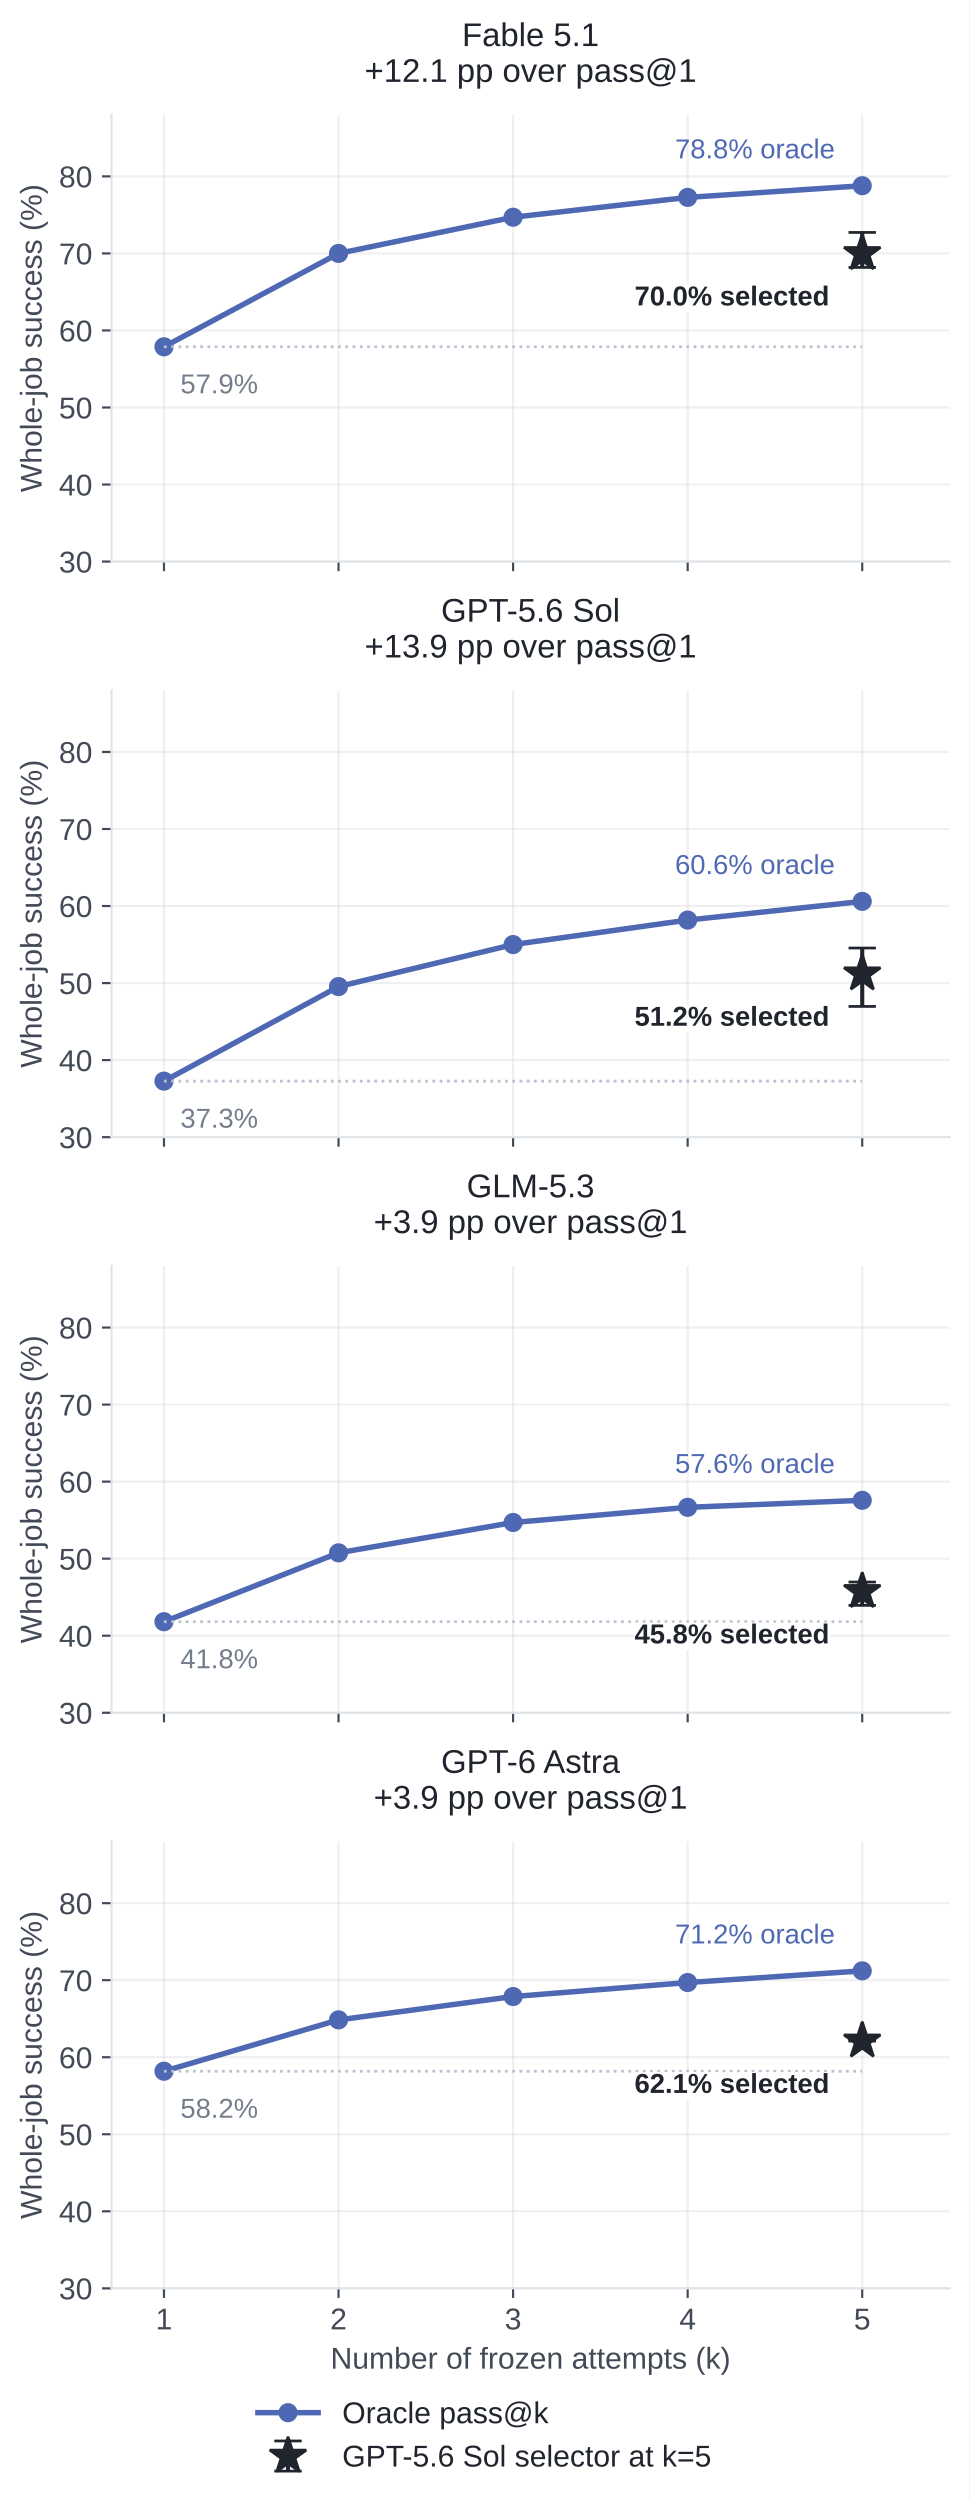
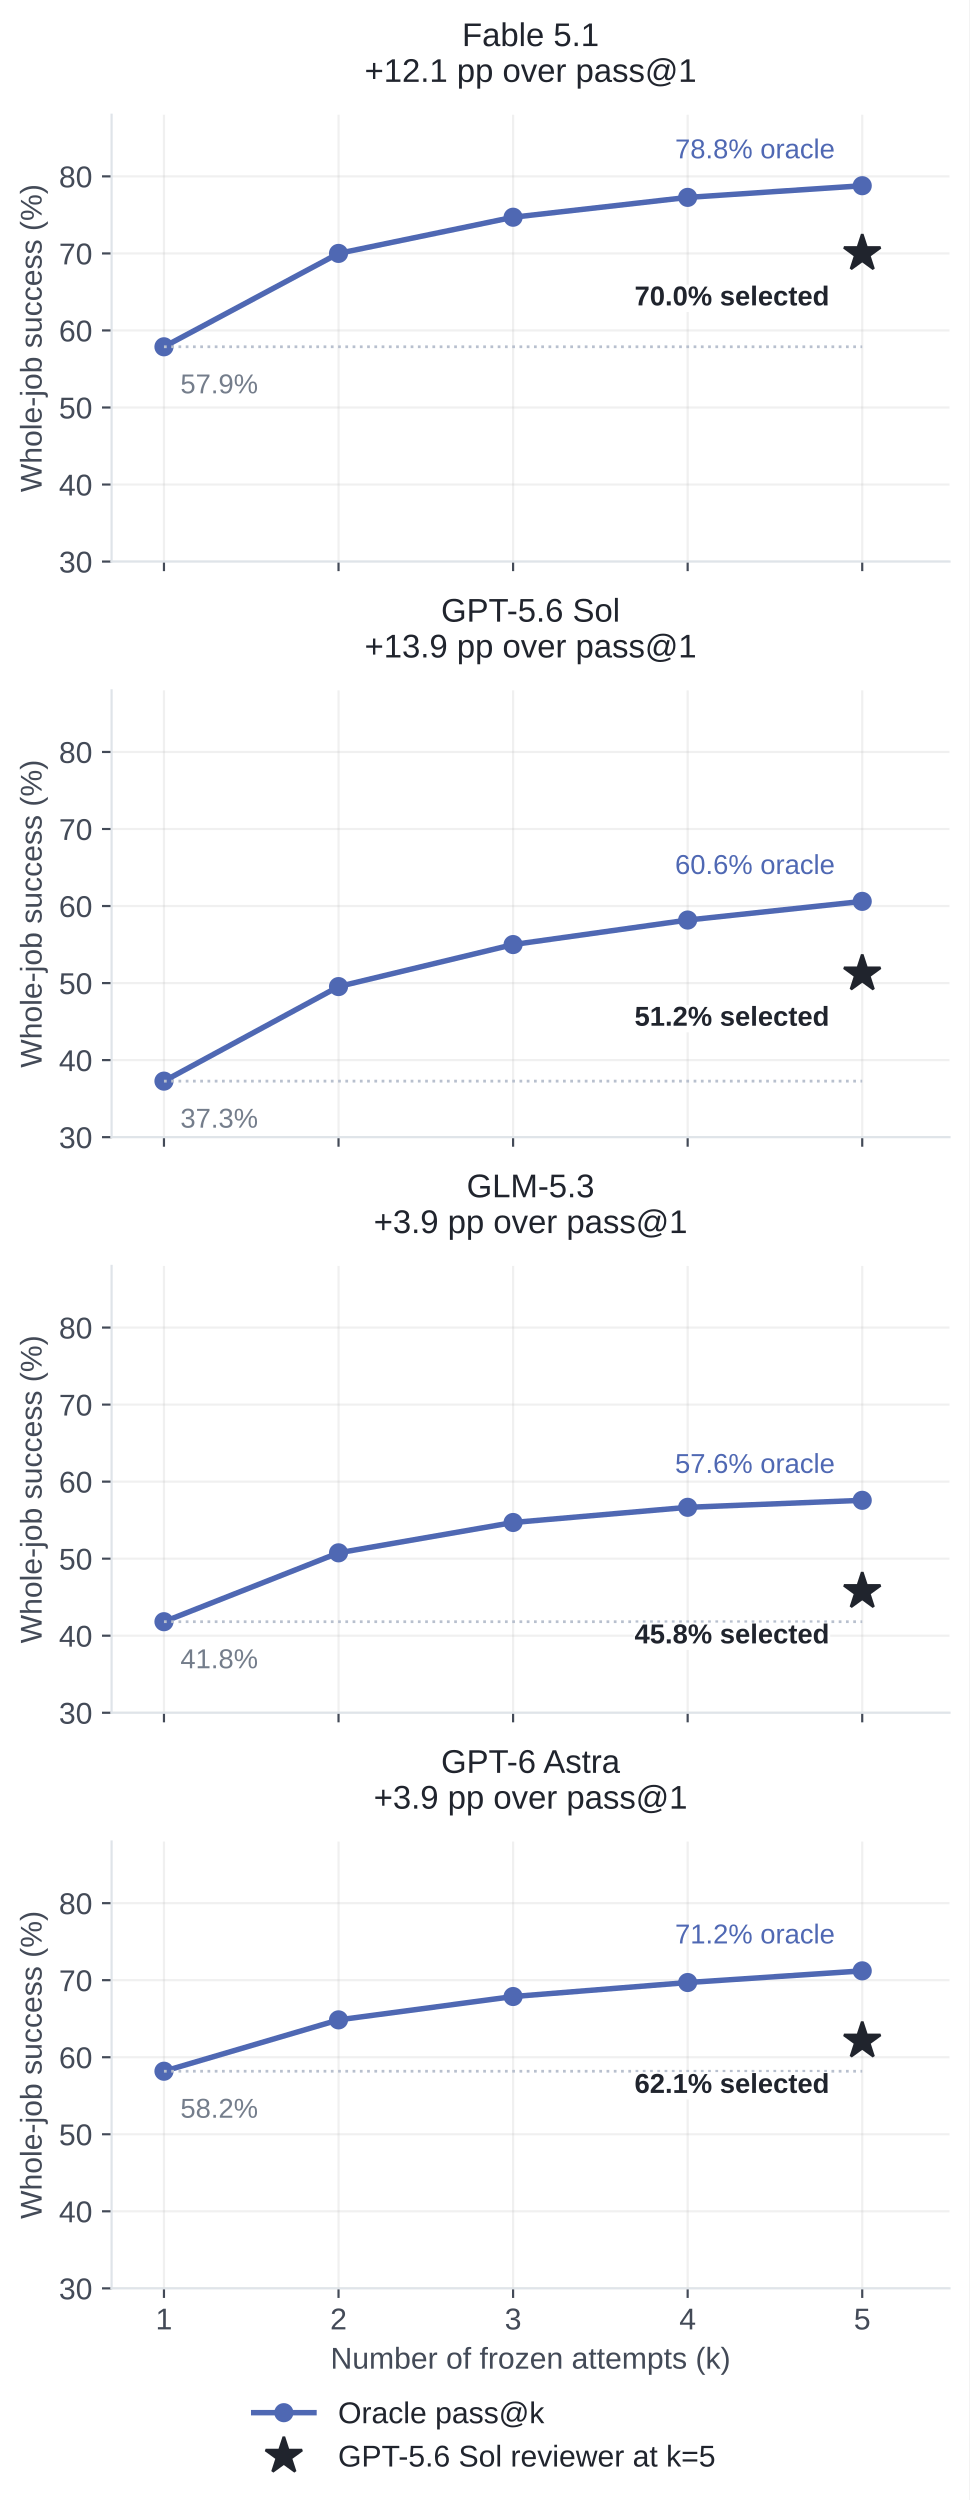
<svg xmlns="http://www.w3.org/2000/svg" xmlns:xlink="http://www.w3.org/1999/xlink" width="354pt" height="913.1pt" viewBox="0 0 354 913.1" version="1.1">
  <defs>
    <style type="text/css">*{stroke-linejoin: round; stroke-linecap: butt}</style>
  </defs>
  <g id="figure_1">
    <g id="patch_1">
      <path d="M 0 913.1  L 354 913.1  L 354 0  L 0 0  z " style="fill: #ffffff" />
    </g>
    <g id="axes_1">
      <g id="patch_2">
        <path d="M 40.758 205.109  L 346.8 205.109  L 346.8 41.909  L 40.758 41.909  z " style="fill: #ffffff" />
      </g>
      <g id="matplotlib.axis_1">
        <g id="xtick_1">
          <g id="line2d_1">
            <path d="M 59.885 205.109  L 59.885 41.909  " clip-path="url(#pf5adffafdf)" style="fill: none; stroke: #b0b0b0; stroke-opacity: 0.18; stroke-width: 0.8; stroke-linecap: square" />
          </g>
          <g id="line2d_2">
            <defs>
              <path id="mf9fdc10a8d" d="M 0 0  L 0 3.5  " style="stroke: #434a57; stroke-width: 0.8" />
            </defs>
            <g>
              <use xlink:href="#mf9fdc10a8d" x="59.885" y="205.109" style="fill: #434a57; stroke: #434a57; stroke-width: 0.8" />
            </g>
          </g>
        </g>
        <g id="xtick_2">
          <g id="line2d_3">
            <path d="M 123.644 205.109  L 123.644 41.909  " clip-path="url(#pf5adffafdf)" style="fill: none; stroke: #b0b0b0; stroke-opacity: 0.18; stroke-width: 0.8; stroke-linecap: square" />
          </g>
          <g id="line2d_4">
            <g>
              <use xlink:href="#mf9fdc10a8d" x="123.644" y="205.109" style="fill: #434a57; stroke: #434a57; stroke-width: 0.8" />
            </g>
          </g>
        </g>
        <g id="xtick_3">
          <g id="line2d_5">
            <path d="M 187.403 205.109  L 187.403 41.909  " clip-path="url(#pf5adffafdf)" style="fill: none; stroke: #b0b0b0; stroke-opacity: 0.18; stroke-width: 0.8; stroke-linecap: square" />
          </g>
          <g id="line2d_6">
            <g>
              <use xlink:href="#mf9fdc10a8d" x="187.403" y="205.109" style="fill: #434a57; stroke: #434a57; stroke-width: 0.8" />
            </g>
          </g>
        </g>
        <g id="xtick_4">
          <g id="line2d_7">
            <path d="M 251.161 205.109  L 251.161 41.909  " clip-path="url(#pf5adffafdf)" style="fill: none; stroke: #b0b0b0; stroke-opacity: 0.18; stroke-width: 0.8; stroke-linecap: square" />
          </g>
          <g id="line2d_8">
            <g>
              <use xlink:href="#mf9fdc10a8d" x="251.161" y="205.109" style="fill: #434a57; stroke: #434a57; stroke-width: 0.8" />
            </g>
          </g>
        </g>
        <g id="xtick_5">
          <g id="line2d_9">
            <path d="M 314.92 205.109  L 314.92 41.909  " clip-path="url(#pf5adffafdf)" style="fill: none; stroke: #b0b0b0; stroke-opacity: 0.18; stroke-width: 0.8; stroke-linecap: square" />
          </g>
          <g id="line2d_10">
            <g>
              <use xlink:href="#mf9fdc10a8d" x="314.92" y="205.109" style="fill: #434a57; stroke: #434a57; stroke-width: 0.8" />
            </g>
          </g>
        </g>
      </g>
      <g id="matplotlib.axis_2">
        <g id="ytick_1">
          <g id="line2d_11">
            <path d="M 40.758 205.109  L 346.8 205.109  " clip-path="url(#pf5adffafdf)" style="fill: none; stroke: #b0b0b0; stroke-opacity: 0.18; stroke-width: 0.8; stroke-linecap: square" />
          </g>
          <g id="line2d_12">
            <defs>
              <path id="md40062f3c9" d="M 0 0  L -3.5 0  " style="stroke: #434a57; stroke-width: 0.8" />
            </defs>
            <g>
              <use xlink:href="#md40062f3c9" x="40.758" y="205.109" style="fill: #434a57; stroke: #434a57; stroke-width: 0.8" />
            </g>
          </g>
          <g id="text_1">
            <text style="font-size: 11px; font-family: 'Arial', 'DejaVu Sans', sans-serif; text-anchor: end; fill: #434a57" x="33.758" y="209.113" transform="rotate(-0 33.75752 209.113)">30</text>
          </g>
        </g>
        <g id="ytick_2">
          <g id="line2d_13">
            <path d="M 40.758 176.971  L 346.8 176.971  " clip-path="url(#pf5adffafdf)" style="fill: none; stroke: #b0b0b0; stroke-opacity: 0.18; stroke-width: 0.8; stroke-linecap: square" />
          </g>
          <g id="line2d_14">
            <g>
              <use xlink:href="#md40062f3c9" x="40.758" y="176.971" style="fill: #434a57; stroke: #434a57; stroke-width: 0.8" />
            </g>
          </g>
          <g id="text_2">
            <text style="font-size: 11px; font-family: 'Arial', 'DejaVu Sans', sans-serif; text-anchor: end; fill: #434a57" x="33.758" y="180.975" transform="rotate(-0 33.75752 180.9751)">40</text>
          </g>
        </g>
        <g id="ytick_3">
          <g id="line2d_15">
            <path d="M 40.758 148.833  L 346.8 148.833  " clip-path="url(#pf5adffafdf)" style="fill: none; stroke: #b0b0b0; stroke-opacity: 0.18; stroke-width: 0.8; stroke-linecap: square" />
          </g>
          <g id="line2d_16">
            <g>
              <use xlink:href="#md40062f3c9" x="40.758" y="148.833" style="fill: #434a57; stroke: #434a57; stroke-width: 0.8" />
            </g>
          </g>
          <g id="text_3">
            <text style="font-size: 11px; font-family: 'Arial', 'DejaVu Sans', sans-serif; text-anchor: end; fill: #434a57" x="33.758" y="152.837" transform="rotate(-0 33.75752 152.8371)">50</text>
          </g>
        </g>
        <g id="ytick_4">
          <g id="line2d_17">
            <path d="M 40.758 120.695  L 346.8 120.695  " clip-path="url(#pf5adffafdf)" style="fill: none; stroke: #b0b0b0; stroke-opacity: 0.18; stroke-width: 0.8; stroke-linecap: square" />
          </g>
          <g id="line2d_18">
            <g>
              <use xlink:href="#md40062f3c9" x="40.758" y="120.695" style="fill: #434a57; stroke: #434a57; stroke-width: 0.8" />
            </g>
          </g>
          <g id="text_4">
            <text style="font-size: 11px; font-family: 'Arial', 'DejaVu Sans', sans-serif; text-anchor: end; fill: #434a57" x="33.758" y="124.699" transform="rotate(-0 33.75752 124.6992)">60</text>
          </g>
        </g>
        <g id="ytick_5">
          <g id="line2d_19">
            <path d="M 40.758 92.557  L 346.8 92.557  " clip-path="url(#pf5adffafdf)" style="fill: none; stroke: #b0b0b0; stroke-opacity: 0.18; stroke-width: 0.8; stroke-linecap: square" />
          </g>
          <g id="line2d_20">
            <g>
              <use xlink:href="#md40062f3c9" x="40.758" y="92.557" style="fill: #434a57; stroke: #434a57; stroke-width: 0.8" />
            </g>
          </g>
          <g id="text_5">
            <text style="font-size: 11px; font-family: 'Arial', 'DejaVu Sans', sans-serif; text-anchor: end; fill: #434a57" x="33.758" y="96.561" transform="rotate(-0 33.75752 96.56119)">70</text>
          </g>
        </g>
        <g id="ytick_6">
          <g id="line2d_21">
            <path d="M 40.758 64.419  L 346.8 64.419  " clip-path="url(#pf5adffafdf)" style="fill: none; stroke: #b0b0b0; stroke-opacity: 0.18; stroke-width: 0.8; stroke-linecap: square" />
          </g>
          <g id="line2d_22">
            <g>
              <use xlink:href="#md40062f3c9" x="40.758" y="64.419" style="fill: #434a57; stroke: #434a57; stroke-width: 0.8" />
            </g>
          </g>
          <g id="text_6">
            <text style="font-size: 11px; font-family: 'Arial', 'DejaVu Sans', sans-serif; text-anchor: end; fill: #434a57" x="33.758" y="68.423" transform="rotate(-0 33.75752 68.42323)">80</text>
          </g>
        </g>
        <g id="text_7">
          <text style="font-size: 11px; font-family: 'Arial', 'DejaVu Sans', sans-serif; text-anchor: middle; fill: #434a57" x="15.208" y="123.509" transform="rotate(-90 15.2083 123.5088)">Whole-job success (%)</text>
        </g>
      </g>
      <g id="line2d_23">
        <path d="M 59.885 126.664  L 123.644 92.557  L 187.403 79.341  L 251.161 72.093  L 314.92 67.83  " clip-path="url(#pf5adffafdf)" style="fill: none; stroke: #4f68b3; stroke-width: 2; stroke-linecap: square" />
        <defs>
          <path id="mbec7cf5f01" d="M 0 3  C 0.796 3 1.559 2.684 2.121 2.121  C 2.684 1.559 3 0.796 3 0  C 3 -0.796 2.684 -1.559 2.121 -2.121  C 1.559 -2.684 0.796 -3 0 -3  C -0.796 -3 -1.559 -2.684 -2.121 -2.121  C -2.684 -1.559 -3 -0.796 -3 0  C -3 0.796 -2.684 1.559 -2.121 2.121  C -1.559 2.684 -0.796 3 0 3  z " style="stroke: #4f68b3" />
        </defs>
        <g clip-path="url(#pf5adffafdf)">
          <use xlink:href="#mbec7cf5f01" x="59.885" y="126.664" style="fill: #4f68b3; stroke: #4f68b3" />
          <use xlink:href="#mbec7cf5f01" x="123.644" y="92.557" style="fill: #4f68b3; stroke: #4f68b3" />
          <use xlink:href="#mbec7cf5f01" x="187.403" y="79.341" style="fill: #4f68b3; stroke: #4f68b3" />
          <use xlink:href="#mbec7cf5f01" x="251.161" y="72.093" style="fill: #4f68b3; stroke: #4f68b3" />
          <use xlink:href="#mbec7cf5f01" x="314.92" y="67.83" style="fill: #4f68b3; stroke: #4f68b3" />
        </g>
      </g>
      <g id="LineCollection_1">
        <path d="M 59.885 126.664  L 314.92 126.664  " clip-path="url(#pf5adffafdf)" style="fill: none; stroke-dasharray: 1,1.65; stroke-dashoffset: 0; stroke: #b8c0ce" />
      </g>
-       <g id="LineCollection_2">
-         <path d="M 314.92 97.673  L 314.92 84.883  " clip-path="url(#pf5adffafdf)" style="fill: none; stroke: #20242d; stroke-width: 1.5" />
-       </g>
      <g id="line2d_24">
-         <defs>
-           <path id="m063db183eb" d="M 5 0  L -5 -0  " style="stroke: #20242d" />
-         </defs>
-         <g clip-path="url(#pf5adffafdf)">
-           <use xlink:href="#m063db183eb" x="314.92" y="97.673" style="fill: #20242d; stroke: #20242d" />
-         </g>
-       </g>
-       <g id="line2d_25">
-         <g clip-path="url(#pf5adffafdf)">
-           <use xlink:href="#m063db183eb" x="314.92" y="84.883" style="fill: #20242d; stroke: #20242d" />
-         </g>
-       </g>
-       <g id="line2d_26">
        <defs>
          <path id="m218c552f4d" d="M 0 -7  L -1.572 -2.163  L -6.657 -2.163  L -2.543 0.826  L -4.114 5.663  L -0 2.674  L 4.114 5.663  L 2.543 0.826  L 6.657 -2.163  L 1.572 -2.163  z " style="stroke: #20242d; stroke-linejoin: bevel" />
        </defs>
        <g clip-path="url(#pf5adffafdf)">
          <use xlink:href="#m218c552f4d" x="314.92" y="92.557" style="fill: #20242d; stroke: #20242d; stroke-linejoin: bevel" />
        </g>
      </g>
      <g id="patch_3">
        <path d="M 40.758 205.109  L 40.758 41.909  " style="fill: none; stroke: #dfe4e9; stroke-width: 0.8; stroke-linejoin: miter; stroke-linecap: square" />
      </g>
      <g id="patch_4">
        <path d="M 40.758 205.109  L 346.8 205.109  " style="fill: none; stroke: #dfe4e9; stroke-width: 0.8; stroke-linejoin: miter; stroke-linecap: square" />
      </g>
      <g id="text_8">
        <g id="patch_5">
          <path d="M 231.469 113.962  L 303.22 113.962  L 303.22 103.977  L 231.469 103.977  z " style="fill: #ffffff" />
        </g>
        <text style="font-weight: 700; font-size: 10px; font-family: 'Arial', 'DejaVu Sans', sans-serif; text-anchor: end; fill: #20242d" x="302.92" y="111.557" transform="rotate(-0 302.9201 111.557)">70.0% selected</text>
      </g>
      <g id="text_9">
        <text style="font-size: 10px; font-family: 'Arial', 'DejaVu Sans', sans-serif; text-anchor: end; fill: #4f68b3" x="304.92" y="57.83" transform="rotate(-0 304.9201 57.82974)">78.8% oracle</text>
      </g>
      <g id="text_10">
        <text style="font-size: 10px; font-family: 'Arial', 'DejaVu Sans', sans-serif; text-anchor: start; fill: #747d8b" x="65.885" y="143.664" transform="rotate(-0 65.88514 143.6637)">57.9%</text>
      </g>
      <g id="text_11">
        <text style="font-size: 12px; font-family: 'Arial', 'DejaVu Sans', sans-serif; fill: #20242d" transform="translate(168.7641 16.83574)">Fable 5.1</text>
        <text style="font-size: 12px; font-family: 'Arial', 'DejaVu Sans', sans-serif; fill: #20242d" transform="translate(133.1523 29.90871)">+12.1 pp over pass@1</text>
      </g>
    </g>
    <g id="axes_2">
      <g id="patch_6">
        <path d="M 40.758 415.337  L 346.8 415.337  L 346.8 252.137  L 40.758 252.137  z " style="fill: #ffffff" />
      </g>
      <g id="matplotlib.axis_3">
        <g id="xtick_6">
+           <g id="line2d_25">
+             <path d="M 59.885 415.337  L 59.885 252.137  " clip-path="url(#p30dc220e80)" style="fill: none; stroke: #b0b0b0; stroke-opacity: 0.18; stroke-width: 0.8; stroke-linecap: square" />
+           </g>
+           <g id="line2d_26">
+             <g>
+               <use xlink:href="#mf9fdc10a8d" x="59.885" y="415.337" style="fill: #434a57; stroke: #434a57; stroke-width: 0.8" />
+             </g>
+           </g>
+         </g>
+         <g id="xtick_7">
          <g id="line2d_27">
-             <path d="M 59.885 415.337  L 59.885 252.137  " clip-path="url(#p30dc220e80)" style="fill: none; stroke: #b0b0b0; stroke-opacity: 0.18; stroke-width: 0.8; stroke-linecap: square" />
+             <path d="M 123.644 415.337  L 123.644 252.137  " clip-path="url(#p30dc220e80)" style="fill: none; stroke: #b0b0b0; stroke-opacity: 0.18; stroke-width: 0.8; stroke-linecap: square" />
          </g>
          <g id="line2d_28">
            <g>
-               <use xlink:href="#mf9fdc10a8d" x="59.885" y="415.337" style="fill: #434a57; stroke: #434a57; stroke-width: 0.8" />
-             </g>
-           </g>
-         </g>
-         <g id="xtick_7">
+               <use xlink:href="#mf9fdc10a8d" x="123.644" y="415.337" style="fill: #434a57; stroke: #434a57; stroke-width: 0.8" />
+             </g>
+           </g>
+         </g>
+         <g id="xtick_8">
          <g id="line2d_29">
-             <path d="M 123.644 415.337  L 123.644 252.137  " clip-path="url(#p30dc220e80)" style="fill: none; stroke: #b0b0b0; stroke-opacity: 0.18; stroke-width: 0.8; stroke-linecap: square" />
+             <path d="M 187.403 415.337  L 187.403 252.137  " clip-path="url(#p30dc220e80)" style="fill: none; stroke: #b0b0b0; stroke-opacity: 0.18; stroke-width: 0.8; stroke-linecap: square" />
          </g>
          <g id="line2d_30">
            <g>
-               <use xlink:href="#mf9fdc10a8d" x="123.644" y="415.337" style="fill: #434a57; stroke: #434a57; stroke-width: 0.8" />
-             </g>
-           </g>
-         </g>
-         <g id="xtick_8">
+               <use xlink:href="#mf9fdc10a8d" x="187.403" y="415.337" style="fill: #434a57; stroke: #434a57; stroke-width: 0.8" />
+             </g>
+           </g>
+         </g>
+         <g id="xtick_9">
          <g id="line2d_31">
-             <path d="M 187.403 415.337  L 187.403 252.137  " clip-path="url(#p30dc220e80)" style="fill: none; stroke: #b0b0b0; stroke-opacity: 0.18; stroke-width: 0.8; stroke-linecap: square" />
+             <path d="M 251.161 415.337  L 251.161 252.137  " clip-path="url(#p30dc220e80)" style="fill: none; stroke: #b0b0b0; stroke-opacity: 0.18; stroke-width: 0.8; stroke-linecap: square" />
          </g>
          <g id="line2d_32">
            <g>
-               <use xlink:href="#mf9fdc10a8d" x="187.403" y="415.337" style="fill: #434a57; stroke: #434a57; stroke-width: 0.8" />
-             </g>
-           </g>
-         </g>
-         <g id="xtick_9">
+               <use xlink:href="#mf9fdc10a8d" x="251.161" y="415.337" style="fill: #434a57; stroke: #434a57; stroke-width: 0.8" />
+             </g>
+           </g>
+         </g>
+         <g id="xtick_10">
          <g id="line2d_33">
-             <path d="M 251.161 415.337  L 251.161 252.137  " clip-path="url(#p30dc220e80)" style="fill: none; stroke: #b0b0b0; stroke-opacity: 0.18; stroke-width: 0.8; stroke-linecap: square" />
+             <path d="M 314.92 415.337  L 314.92 252.137  " clip-path="url(#p30dc220e80)" style="fill: none; stroke: #b0b0b0; stroke-opacity: 0.18; stroke-width: 0.8; stroke-linecap: square" />
          </g>
          <g id="line2d_34">
-             <g>
-               <use xlink:href="#mf9fdc10a8d" x="251.161" y="415.337" style="fill: #434a57; stroke: #434a57; stroke-width: 0.8" />
-             </g>
-           </g>
-         </g>
-         <g id="xtick_10">
-           <g id="line2d_35">
-             <path d="M 314.92 415.337  L 314.92 252.137  " clip-path="url(#p30dc220e80)" style="fill: none; stroke: #b0b0b0; stroke-opacity: 0.18; stroke-width: 0.8; stroke-linecap: square" />
-           </g>
-           <g id="line2d_36">
            <g>
              <use xlink:href="#mf9fdc10a8d" x="314.92" y="415.337" style="fill: #434a57; stroke: #434a57; stroke-width: 0.8" />
            </g>
          </g>
        </g>
      </g>
      <g id="matplotlib.axis_4">
        <g id="ytick_7">
-           <g id="line2d_37">
+           <g id="line2d_35">
            <path d="M 40.758 415.337  L 346.8 415.337  " clip-path="url(#p30dc220e80)" style="fill: none; stroke: #b0b0b0; stroke-opacity: 0.18; stroke-width: 0.8; stroke-linecap: square" />
          </g>
-           <g id="line2d_38">
+           <g id="line2d_36">
            <g>
              <use xlink:href="#md40062f3c9" x="40.758" y="415.337" style="fill: #434a57; stroke: #434a57; stroke-width: 0.8" />
            </g>
          </g>
          <g id="text_12">
            <text style="font-size: 11px; font-family: 'Arial', 'DejaVu Sans', sans-serif; text-anchor: end; fill: #434a57" x="33.758" y="419.341" transform="rotate(-0 33.75752 419.3415)">30</text>
          </g>
        </g>
        <g id="ytick_8">
-           <g id="line2d_39">
+           <g id="line2d_37">
            <path d="M 40.758 387.199  L 346.8 387.199  " clip-path="url(#p30dc220e80)" style="fill: none; stroke: #b0b0b0; stroke-opacity: 0.18; stroke-width: 0.8; stroke-linecap: square" />
          </g>
-           <g id="line2d_40">
+           <g id="line2d_38">
            <g>
              <use xlink:href="#md40062f3c9" x="40.758" y="387.199" style="fill: #434a57; stroke: #434a57; stroke-width: 0.8" />
            </g>
          </g>
          <g id="text_13">
            <text style="font-size: 11px; font-family: 'Arial', 'DejaVu Sans', sans-serif; text-anchor: end; fill: #434a57" x="33.758" y="391.204" transform="rotate(-0 33.75752 391.2035)">40</text>
          </g>
        </g>
        <g id="ytick_9">
-           <g id="line2d_41">
+           <g id="line2d_39">
            <path d="M 40.758 359.061  L 346.8 359.061  " clip-path="url(#p30dc220e80)" style="fill: none; stroke: #b0b0b0; stroke-opacity: 0.18; stroke-width: 0.8; stroke-linecap: square" />
          </g>
-           <g id="line2d_42">
+           <g id="line2d_40">
            <g>
              <use xlink:href="#md40062f3c9" x="40.758" y="359.061" style="fill: #434a57; stroke: #434a57; stroke-width: 0.8" />
            </g>
          </g>
          <g id="text_14">
            <text style="font-size: 11px; font-family: 'Arial', 'DejaVu Sans', sans-serif; text-anchor: end; fill: #434a57" x="33.758" y="363.066" transform="rotate(-0 33.75752 363.0656)">50</text>
          </g>
        </g>
        <g id="ytick_10">
-           <g id="line2d_43">
+           <g id="line2d_41">
            <path d="M 40.758 330.923  L 346.8 330.923  " clip-path="url(#p30dc220e80)" style="fill: none; stroke: #b0b0b0; stroke-opacity: 0.18; stroke-width: 0.8; stroke-linecap: square" />
          </g>
-           <g id="line2d_44">
+           <g id="line2d_42">
            <g>
              <use xlink:href="#md40062f3c9" x="40.758" y="330.923" style="fill: #434a57; stroke: #434a57; stroke-width: 0.8" />
            </g>
          </g>
          <g id="text_15">
            <text style="font-size: 11px; font-family: 'Arial', 'DejaVu Sans', sans-serif; text-anchor: end; fill: #434a57" x="33.758" y="334.928" transform="rotate(-0 33.75752 334.9276)">60</text>
          </g>
        </g>
        <g id="ytick_11">
-           <g id="line2d_45">
+           <g id="line2d_43">
            <path d="M 40.758 302.785  L 346.8 302.785  " clip-path="url(#p30dc220e80)" style="fill: none; stroke: #b0b0b0; stroke-opacity: 0.18; stroke-width: 0.8; stroke-linecap: square" />
          </g>
-           <g id="line2d_46">
+           <g id="line2d_44">
            <g>
              <use xlink:href="#md40062f3c9" x="40.758" y="302.785" style="fill: #434a57; stroke: #434a57; stroke-width: 0.8" />
            </g>
          </g>
          <g id="text_16">
            <text style="font-size: 11px; font-family: 'Arial', 'DejaVu Sans', sans-serif; text-anchor: end; fill: #434a57" x="33.758" y="306.79" transform="rotate(-0 33.75752 306.7896)">70</text>
          </g>
        </g>
        <g id="ytick_12">
-           <g id="line2d_47">
+           <g id="line2d_45">
            <path d="M 40.758 274.648  L 346.8 274.648  " clip-path="url(#p30dc220e80)" style="fill: none; stroke: #b0b0b0; stroke-opacity: 0.18; stroke-width: 0.8; stroke-linecap: square" />
          </g>
-           <g id="line2d_48">
+           <g id="line2d_46">
            <g>
              <use xlink:href="#md40062f3c9" x="40.758" y="274.648" style="fill: #434a57; stroke: #434a57; stroke-width: 0.8" />
            </g>
          </g>
          <g id="text_17">
            <text style="font-size: 11px; font-family: 'Arial', 'DejaVu Sans', sans-serif; text-anchor: end; fill: #434a57" x="33.758" y="278.652" transform="rotate(-0 33.75752 278.6517)">80</text>
          </g>
        </g>
        <g id="text_18">
          <text style="font-size: 11px; font-family: 'Arial', 'DejaVu Sans', sans-serif; text-anchor: middle; fill: #434a57" x="15.208" y="333.737" transform="rotate(-90 15.2083 333.7373)">Whole-job success (%)</text>
        </g>
      </g>
-       <g id="line2d_49">
+       <g id="line2d_47">
        <path d="M 59.885 394.873  L 123.644 360.34  L 187.403 344.992  L 251.161 336.039  L 314.92 329.218  " clip-path="url(#p30dc220e80)" style="fill: none; stroke: #4f68b3; stroke-width: 2; stroke-linecap: square" />
        <g clip-path="url(#p30dc220e80)">
          <use xlink:href="#mbec7cf5f01" x="59.885" y="394.873" style="fill: #4f68b3; stroke: #4f68b3" />
          <use xlink:href="#mbec7cf5f01" x="123.644" y="360.34" style="fill: #4f68b3; stroke: #4f68b3" />
          <use xlink:href="#mbec7cf5f01" x="187.403" y="344.992" style="fill: #4f68b3; stroke: #4f68b3" />
          <use xlink:href="#mbec7cf5f01" x="251.161" y="336.039" style="fill: #4f68b3; stroke: #4f68b3" />
          <use xlink:href="#mbec7cf5f01" x="314.92" y="329.218" style="fill: #4f68b3; stroke: #4f68b3" />
        </g>
      </g>
-       <g id="LineCollection_3">
+       <g id="LineCollection_2">
        <path d="M 59.885 394.873  L 314.92 394.873  " clip-path="url(#p30dc220e80)" style="fill: none; stroke-dasharray: 1,1.65; stroke-dashoffset: 0; stroke: #b8c0ce" />
      </g>
-       <g id="LineCollection_4">
-         <path d="M 314.92 367.588  L 314.92 346.271  " clip-path="url(#p30dc220e80)" style="fill: none; stroke: #20242d; stroke-width: 1.5" />
-       </g>
-       <g id="line2d_50">
-         <g clip-path="url(#p30dc220e80)">
-           <use xlink:href="#m063db183eb" x="314.92" y="367.588" style="fill: #20242d; stroke: #20242d" />
-         </g>
-       </g>
-       <g id="line2d_51">
-         <g clip-path="url(#p30dc220e80)">
-           <use xlink:href="#m063db183eb" x="314.92" y="346.271" style="fill: #20242d; stroke: #20242d" />
-         </g>
-       </g>
-       <g id="line2d_52">
+       <g id="line2d_48">
        <g clip-path="url(#p30dc220e80)">
          <use xlink:href="#m218c552f4d" x="314.92" y="355.651" style="fill: #20242d; stroke: #20242d; stroke-linejoin: bevel" />
        </g>
      </g>
      <g id="patch_7">
        <path d="M 40.758 415.337  L 40.758 252.137  " style="fill: none; stroke: #dfe4e9; stroke-width: 0.8; stroke-linejoin: miter; stroke-linecap: square" />
      </g>
      <g id="patch_8">
        <path d="M 40.758 415.337  L 346.8 415.337  " style="fill: none; stroke: #dfe4e9; stroke-width: 0.8; stroke-linejoin: miter; stroke-linecap: square" />
      </g>
      <g id="text_19">
        <g id="patch_9">
          <path d="M 231.469 377.055  L 303.22 377.055  L 303.22 367.07  L 231.469 367.07  z " style="fill: #ffffff" />
        </g>
        <text style="font-weight: 700; font-size: 10px; font-family: 'Arial', 'DejaVu Sans', sans-serif; text-anchor: end; fill: #20242d" x="302.92" y="374.651" transform="rotate(-0 302.9201 374.6508)">51.2% selected</text>
      </g>
      <g id="text_20">
        <text style="font-size: 10px; font-family: 'Arial', 'DejaVu Sans', sans-serif; text-anchor: end; fill: #4f68b3" x="304.92" y="319.218" transform="rotate(-0 304.9201 319.2181)">60.6% oracle</text>
      </g>
      <g id="text_21">
        <text style="font-size: 10px; font-family: 'Arial', 'DejaVu Sans', sans-serif; text-anchor: start; fill: #747d8b" x="65.885" y="411.873" transform="rotate(-0 65.88514 411.8734)">37.3%</text>
      </g>
      <g id="text_22">
        <text style="font-size: 12px; font-family: 'Arial', 'DejaVu Sans', sans-serif; fill: #20242d" transform="translate(161.0991 227.0642)">GPT-5.6 Sol</text>
        <text style="font-size: 12px; font-family: 'Arial', 'DejaVu Sans', sans-serif; fill: #20242d" transform="translate(133.1523 240.1372)">+13.9 pp over pass@1</text>
      </g>
    </g>
    <g id="axes_3">
      <g id="patch_10">
        <path d="M 40.758 625.566  L 346.8 625.566  L 346.8 462.366  L 40.758 462.366  z " style="fill: #ffffff" />
      </g>
      <g id="matplotlib.axis_5">
        <g id="xtick_11">
+           <g id="line2d_49">
+             <path d="M 59.885 625.566  L 59.885 462.366  " clip-path="url(#p5e03f9ef48)" style="fill: none; stroke: #b0b0b0; stroke-opacity: 0.18; stroke-width: 0.8; stroke-linecap: square" />
+           </g>
+           <g id="line2d_50">
+             <g>
+               <use xlink:href="#mf9fdc10a8d" x="59.885" y="625.566" style="fill: #434a57; stroke: #434a57; stroke-width: 0.8" />
+             </g>
+           </g>
+         </g>
+         <g id="xtick_12">
+           <g id="line2d_51">
+             <path d="M 123.644 625.566  L 123.644 462.366  " clip-path="url(#p5e03f9ef48)" style="fill: none; stroke: #b0b0b0; stroke-opacity: 0.18; stroke-width: 0.8; stroke-linecap: square" />
+           </g>
+           <g id="line2d_52">
+             <g>
+               <use xlink:href="#mf9fdc10a8d" x="123.644" y="625.566" style="fill: #434a57; stroke: #434a57; stroke-width: 0.8" />
+             </g>
+           </g>
+         </g>
+         <g id="xtick_13">
          <g id="line2d_53">
-             <path d="M 59.885 625.566  L 59.885 462.366  " clip-path="url(#p5e03f9ef48)" style="fill: none; stroke: #b0b0b0; stroke-opacity: 0.18; stroke-width: 0.8; stroke-linecap: square" />
+             <path d="M 187.403 625.566  L 187.403 462.366  " clip-path="url(#p5e03f9ef48)" style="fill: none; stroke: #b0b0b0; stroke-opacity: 0.18; stroke-width: 0.8; stroke-linecap: square" />
          </g>
          <g id="line2d_54">
            <g>
-               <use xlink:href="#mf9fdc10a8d" x="59.885" y="625.566" style="fill: #434a57; stroke: #434a57; stroke-width: 0.8" />
-             </g>
-           </g>
-         </g>
-         <g id="xtick_12">
+               <use xlink:href="#mf9fdc10a8d" x="187.403" y="625.566" style="fill: #434a57; stroke: #434a57; stroke-width: 0.8" />
+             </g>
+           </g>
+         </g>
+         <g id="xtick_14">
          <g id="line2d_55">
-             <path d="M 123.644 625.566  L 123.644 462.366  " clip-path="url(#p5e03f9ef48)" style="fill: none; stroke: #b0b0b0; stroke-opacity: 0.18; stroke-width: 0.8; stroke-linecap: square" />
+             <path d="M 251.161 625.566  L 251.161 462.366  " clip-path="url(#p5e03f9ef48)" style="fill: none; stroke: #b0b0b0; stroke-opacity: 0.18; stroke-width: 0.8; stroke-linecap: square" />
          </g>
          <g id="line2d_56">
            <g>
-               <use xlink:href="#mf9fdc10a8d" x="123.644" y="625.566" style="fill: #434a57; stroke: #434a57; stroke-width: 0.8" />
-             </g>
-           </g>
-         </g>
-         <g id="xtick_13">
+               <use xlink:href="#mf9fdc10a8d" x="251.161" y="625.566" style="fill: #434a57; stroke: #434a57; stroke-width: 0.8" />
+             </g>
+           </g>
+         </g>
+         <g id="xtick_15">
          <g id="line2d_57">
-             <path d="M 187.403 625.566  L 187.403 462.366  " clip-path="url(#p5e03f9ef48)" style="fill: none; stroke: #b0b0b0; stroke-opacity: 0.18; stroke-width: 0.8; stroke-linecap: square" />
+             <path d="M 314.92 625.566  L 314.92 462.366  " clip-path="url(#p5e03f9ef48)" style="fill: none; stroke: #b0b0b0; stroke-opacity: 0.18; stroke-width: 0.8; stroke-linecap: square" />
          </g>
          <g id="line2d_58">
-             <g>
-               <use xlink:href="#mf9fdc10a8d" x="187.403" y="625.566" style="fill: #434a57; stroke: #434a57; stroke-width: 0.8" />
-             </g>
-           </g>
-         </g>
-         <g id="xtick_14">
-           <g id="line2d_59">
-             <path d="M 251.161 625.566  L 251.161 462.366  " clip-path="url(#p5e03f9ef48)" style="fill: none; stroke: #b0b0b0; stroke-opacity: 0.18; stroke-width: 0.8; stroke-linecap: square" />
-           </g>
-           <g id="line2d_60">
-             <g>
-               <use xlink:href="#mf9fdc10a8d" x="251.161" y="625.566" style="fill: #434a57; stroke: #434a57; stroke-width: 0.8" />
-             </g>
-           </g>
-         </g>
-         <g id="xtick_15">
-           <g id="line2d_61">
-             <path d="M 314.92 625.566  L 314.92 462.366  " clip-path="url(#p5e03f9ef48)" style="fill: none; stroke: #b0b0b0; stroke-opacity: 0.18; stroke-width: 0.8; stroke-linecap: square" />
-           </g>
-           <g id="line2d_62">
            <g>
              <use xlink:href="#mf9fdc10a8d" x="314.92" y="625.566" style="fill: #434a57; stroke: #434a57; stroke-width: 0.8" />
            </g>
          </g>
        </g>
      </g>
      <g id="matplotlib.axis_6">
        <g id="ytick_13">
-           <g id="line2d_63">
+           <g id="line2d_59">
            <path d="M 40.758 625.566  L 346.8 625.566  " clip-path="url(#p5e03f9ef48)" style="fill: none; stroke: #b0b0b0; stroke-opacity: 0.18; stroke-width: 0.8; stroke-linecap: square" />
          </g>
-           <g id="line2d_64">
+           <g id="line2d_60">
            <g>
              <use xlink:href="#md40062f3c9" x="40.758" y="625.566" style="fill: #434a57; stroke: #434a57; stroke-width: 0.8" />
            </g>
          </g>
          <g id="text_23">
            <text style="font-size: 11px; font-family: 'Arial', 'DejaVu Sans', sans-serif; text-anchor: end; fill: #434a57" x="33.758" y="629.57" transform="rotate(-0 33.75752 629.5699)">30</text>
          </g>
        </g>
        <g id="ytick_14">
-           <g id="line2d_65">
+           <g id="line2d_61">
            <path d="M 40.758 597.428  L 346.8 597.428  " clip-path="url(#p5e03f9ef48)" style="fill: none; stroke: #b0b0b0; stroke-opacity: 0.18; stroke-width: 0.8; stroke-linecap: square" />
          </g>
-           <g id="line2d_66">
+           <g id="line2d_62">
            <g>
              <use xlink:href="#md40062f3c9" x="40.758" y="597.428" style="fill: #434a57; stroke: #434a57; stroke-width: 0.8" />
            </g>
          </g>
          <g id="text_24">
            <text style="font-size: 11px; font-family: 'Arial', 'DejaVu Sans', sans-serif; text-anchor: end; fill: #434a57" x="33.758" y="601.432" transform="rotate(-0 33.75752 601.432)">40</text>
          </g>
        </g>
        <g id="ytick_15">
-           <g id="line2d_67">
+           <g id="line2d_63">
            <path d="M 40.758 569.29  L 346.8 569.29  " clip-path="url(#p5e03f9ef48)" style="fill: none; stroke: #b0b0b0; stroke-opacity: 0.18; stroke-width: 0.8; stroke-linecap: square" />
          </g>
-           <g id="line2d_68">
+           <g id="line2d_64">
            <g>
              <use xlink:href="#md40062f3c9" x="40.758" y="569.29" style="fill: #434a57; stroke: #434a57; stroke-width: 0.8" />
            </g>
          </g>
          <g id="text_25">
            <text style="font-size: 11px; font-family: 'Arial', 'DejaVu Sans', sans-serif; text-anchor: end; fill: #434a57" x="33.758" y="573.294" transform="rotate(-0 33.75752 573.294)">50</text>
          </g>
        </g>
        <g id="ytick_16">
-           <g id="line2d_69">
+           <g id="line2d_65">
            <path d="M 40.758 541.152  L 346.8 541.152  " clip-path="url(#p5e03f9ef48)" style="fill: none; stroke: #b0b0b0; stroke-opacity: 0.18; stroke-width: 0.8; stroke-linecap: square" />
          </g>
-           <g id="line2d_70">
+           <g id="line2d_66">
            <g>
              <use xlink:href="#md40062f3c9" x="40.758" y="541.152" style="fill: #434a57; stroke: #434a57; stroke-width: 0.8" />
            </g>
          </g>
          <g id="text_26">
            <text style="font-size: 11px; font-family: 'Arial', 'DejaVu Sans', sans-serif; text-anchor: end; fill: #434a57" x="33.758" y="545.156" transform="rotate(-0 33.75752 545.1561)">60</text>
          </g>
        </g>
        <g id="ytick_17">
-           <g id="line2d_71">
+           <g id="line2d_67">
            <path d="M 40.758 513.014  L 346.8 513.014  " clip-path="url(#p5e03f9ef48)" style="fill: none; stroke: #b0b0b0; stroke-opacity: 0.18; stroke-width: 0.8; stroke-linecap: square" />
          </g>
-           <g id="line2d_72">
+           <g id="line2d_68">
            <g>
              <use xlink:href="#md40062f3c9" x="40.758" y="513.014" style="fill: #434a57; stroke: #434a57; stroke-width: 0.8" />
            </g>
          </g>
          <g id="text_27">
            <text style="font-size: 11px; font-family: 'Arial', 'DejaVu Sans', sans-serif; text-anchor: end; fill: #434a57" x="33.758" y="517.018" transform="rotate(-0 33.75752 517.0181)">70</text>
          </g>
        </g>
        <g id="ytick_18">
-           <g id="line2d_73">
+           <g id="line2d_69">
            <path d="M 40.758 484.876  L 346.8 484.876  " clip-path="url(#p5e03f9ef48)" style="fill: none; stroke: #b0b0b0; stroke-opacity: 0.18; stroke-width: 0.8; stroke-linecap: square" />
          </g>
-           <g id="line2d_74">
+           <g id="line2d_70">
            <g>
              <use xlink:href="#md40062f3c9" x="40.758" y="484.876" style="fill: #434a57; stroke: #434a57; stroke-width: 0.8" />
            </g>
          </g>
          <g id="text_28">
            <text style="font-size: 11px; font-family: 'Arial', 'DejaVu Sans', sans-serif; text-anchor: end; fill: #434a57" x="33.758" y="488.88" transform="rotate(-0 33.75752 488.8801)">80</text>
          </g>
        </g>
        <g id="text_29">
          <text style="font-size: 11px; font-family: 'Arial', 'DejaVu Sans', sans-serif; text-anchor: middle; fill: #434a57" x="15.208" y="543.966" transform="rotate(-90 15.2083 543.9657)">Whole-job success (%)</text>
        </g>
      </g>
-       <g id="line2d_75">
+       <g id="line2d_71">
        <path d="M 59.885 592.312  L 123.644 567.158  L 187.403 556.074  L 251.161 550.531  L 314.92 547.973  " clip-path="url(#p5e03f9ef48)" style="fill: none; stroke: #4f68b3; stroke-width: 2; stroke-linecap: square" />
        <g clip-path="url(#p5e03f9ef48)">
          <use xlink:href="#mbec7cf5f01" x="59.885" y="592.312" style="fill: #4f68b3; stroke: #4f68b3" />
          <use xlink:href="#mbec7cf5f01" x="123.644" y="567.158" style="fill: #4f68b3; stroke: #4f68b3" />
          <use xlink:href="#mbec7cf5f01" x="187.403" y="556.074" style="fill: #4f68b3; stroke: #4f68b3" />
          <use xlink:href="#mbec7cf5f01" x="251.161" y="550.531" style="fill: #4f68b3; stroke: #4f68b3" />
          <use xlink:href="#mbec7cf5f01" x="314.92" y="547.973" style="fill: #4f68b3; stroke: #4f68b3" />
        </g>
      </g>
-       <g id="LineCollection_5">
+       <g id="LineCollection_3">
        <path d="M 59.885 592.312  L 314.92 592.312  " clip-path="url(#p5e03f9ef48)" style="fill: none; stroke-dasharray: 1,1.65; stroke-dashoffset: 0; stroke: #b8c0ce" />
      </g>
-       <g id="LineCollection_6">
-         <path d="M 314.92 586.343  L 314.92 577.817  " clip-path="url(#p5e03f9ef48)" style="fill: none; stroke: #20242d; stroke-width: 1.5" />
-       </g>
-       <g id="line2d_76">
-         <g clip-path="url(#p5e03f9ef48)">
-           <use xlink:href="#m063db183eb" x="314.92" y="586.343" style="fill: #20242d; stroke: #20242d" />
-         </g>
-       </g>
-       <g id="line2d_77">
-         <g clip-path="url(#p5e03f9ef48)">
-           <use xlink:href="#m063db183eb" x="314.92" y="577.817" style="fill: #20242d; stroke: #20242d" />
-         </g>
-       </g>
-       <g id="line2d_78">
+       <g id="line2d_72">
        <g clip-path="url(#p5e03f9ef48)">
          <use xlink:href="#m218c552f4d" x="314.92" y="581.227" style="fill: #20242d; stroke: #20242d; stroke-linejoin: bevel" />
        </g>
      </g>
      <g id="patch_11">
        <path d="M 40.758 625.566  L 40.758 462.366  " style="fill: none; stroke: #dfe4e9; stroke-width: 0.8; stroke-linejoin: miter; stroke-linecap: square" />
      </g>
      <g id="patch_12">
        <path d="M 40.758 625.566  L 346.8 625.566  " style="fill: none; stroke: #dfe4e9; stroke-width: 0.8; stroke-linejoin: miter; stroke-linecap: square" />
      </g>
      <g id="text_30">
        <g id="patch_13">
          <path d="M 231.469 602.632  L 303.22 602.632  L 303.22 592.647  L 231.469 592.647  z " style="fill: #ffffff" />
        </g>
        <text style="font-weight: 700; font-size: 10px; font-family: 'Arial', 'DejaVu Sans', sans-serif; text-anchor: end; fill: #20242d" x="302.92" y="600.227" transform="rotate(-0 302.9201 600.2272)">45.8% selected</text>
      </g>
      <g id="text_31">
        <text style="font-size: 10px; font-family: 'Arial', 'DejaVu Sans', sans-serif; text-anchor: end; fill: #4f68b3" x="304.92" y="537.973" transform="rotate(-0 304.9201 537.9732)">57.6% oracle</text>
      </g>
      <g id="text_32">
        <text style="font-size: 10px; font-family: 'Arial', 'DejaVu Sans', sans-serif; text-anchor: start; fill: #747d8b" x="65.885" y="609.312" transform="rotate(-0 65.88514 609.3118)">41.8%</text>
      </g>
      <g id="text_33">
        <text style="font-size: 12px; font-family: 'Arial', 'DejaVu Sans', sans-serif; fill: #20242d" transform="translate(170.4395 437.2927)">GLM-5.3</text>
        <text style="font-size: 12px; font-family: 'Arial', 'DejaVu Sans', sans-serif; fill: #20242d" transform="translate(136.4888 450.3656)">+3.9 pp over pass@1</text>
      </g>
    </g>
    <g id="axes_4">
      <g id="patch_14">
        <path d="M 40.758 835.794  L 346.8 835.794  L 346.8 672.594  L 40.758 672.594  z " style="fill: #ffffff" />
      </g>
      <g id="matplotlib.axis_7">
        <g id="xtick_16">
-           <g id="line2d_79">
+           <g id="line2d_73">
            <path d="M 59.885 835.794  L 59.885 672.594  " clip-path="url(#p93a409c1b1)" style="fill: none; stroke: #b0b0b0; stroke-opacity: 0.18; stroke-width: 0.8; stroke-linecap: square" />
          </g>
-           <g id="line2d_80">
+           <g id="line2d_74">
            <g>
              <use xlink:href="#mf9fdc10a8d" x="59.885" y="835.794" style="fill: #434a57; stroke: #434a57; stroke-width: 0.8" />
            </g>
          </g>
          <g id="text_34">
            <text style="font-size: 11px; font-family: 'Arial', 'DejaVu Sans', sans-serif; text-anchor: middle; fill: #434a57" x="59.885" y="850.803" transform="rotate(-0 59.88515 850.8026)">1</text>
          </g>
        </g>
        <g id="xtick_17">
-           <g id="line2d_81">
+           <g id="line2d_75">
            <path d="M 123.644 835.794  L 123.644 672.594  " clip-path="url(#p93a409c1b1)" style="fill: none; stroke: #b0b0b0; stroke-opacity: 0.18; stroke-width: 0.8; stroke-linecap: square" />
          </g>
-           <g id="line2d_82">
+           <g id="line2d_76">
            <g>
              <use xlink:href="#mf9fdc10a8d" x="123.644" y="835.794" style="fill: #434a57; stroke: #434a57; stroke-width: 0.8" />
            </g>
          </g>
          <g id="text_35">
            <text style="font-size: 11px; font-family: 'Arial', 'DejaVu Sans', sans-serif; text-anchor: middle; fill: #434a57" x="123.644" y="850.803" transform="rotate(-0 123.6439 850.8026)">2</text>
          </g>
        </g>
        <g id="xtick_18">
-           <g id="line2d_83">
+           <g id="line2d_77">
            <path d="M 187.403 835.794  L 187.403 672.594  " clip-path="url(#p93a409c1b1)" style="fill: none; stroke: #b0b0b0; stroke-opacity: 0.18; stroke-width: 0.8; stroke-linecap: square" />
          </g>
-           <g id="line2d_84">
+           <g id="line2d_78">
            <g>
              <use xlink:href="#mf9fdc10a8d" x="187.403" y="835.794" style="fill: #434a57; stroke: #434a57; stroke-width: 0.8" />
            </g>
          </g>
          <g id="text_36">
            <text style="font-size: 11px; font-family: 'Arial', 'DejaVu Sans', sans-serif; text-anchor: middle; fill: #434a57" x="187.403" y="850.803" transform="rotate(-0 187.4026 850.8026)">3</text>
          </g>
        </g>
        <g id="xtick_19">
-           <g id="line2d_85">
+           <g id="line2d_79">
            <path d="M 251.161 835.794  L 251.161 672.594  " clip-path="url(#p93a409c1b1)" style="fill: none; stroke: #b0b0b0; stroke-opacity: 0.18; stroke-width: 0.8; stroke-linecap: square" />
          </g>
-           <g id="line2d_86">
+           <g id="line2d_80">
            <g>
              <use xlink:href="#mf9fdc10a8d" x="251.161" y="835.794" style="fill: #434a57; stroke: #434a57; stroke-width: 0.8" />
            </g>
          </g>
          <g id="text_37">
            <text style="font-size: 11px; font-family: 'Arial', 'DejaVu Sans', sans-serif; text-anchor: middle; fill: #434a57" x="251.161" y="850.803" transform="rotate(-0 251.1614 850.8026)">4</text>
          </g>
        </g>
        <g id="xtick_20">
-           <g id="line2d_87">
+           <g id="line2d_81">
            <path d="M 314.92 835.794  L 314.92 672.594  " clip-path="url(#p93a409c1b1)" style="fill: none; stroke: #b0b0b0; stroke-opacity: 0.18; stroke-width: 0.8; stroke-linecap: square" />
          </g>
-           <g id="line2d_88">
+           <g id="line2d_82">
            <g>
              <use xlink:href="#mf9fdc10a8d" x="314.92" y="835.794" style="fill: #434a57; stroke: #434a57; stroke-width: 0.8" />
            </g>
          </g>
          <g id="text_38">
            <text style="font-size: 11px; font-family: 'Arial', 'DejaVu Sans', sans-serif; text-anchor: middle; fill: #434a57" x="314.92" y="850.803" transform="rotate(-0 314.9201 850.8026)">5</text>
          </g>
        </g>
        <g id="text_39">
          <text style="font-size: 11px; font-family: 'Arial', 'DejaVu Sans', sans-serif; text-anchor: middle; fill: #434a57" x="193.779" y="865.126" transform="rotate(-0 193.7785 865.1258)">Number of frozen attempts (k)</text>
        </g>
      </g>
      <g id="matplotlib.axis_8">
        <g id="ytick_19">
-           <g id="line2d_89">
+           <g id="line2d_83">
            <path d="M 40.758 835.794  L 346.8 835.794  " clip-path="url(#p93a409c1b1)" style="fill: none; stroke: #b0b0b0; stroke-opacity: 0.18; stroke-width: 0.8; stroke-linecap: square" />
          </g>
-           <g id="line2d_90">
+           <g id="line2d_84">
            <g>
              <use xlink:href="#md40062f3c9" x="40.758" y="835.794" style="fill: #434a57; stroke: #434a57; stroke-width: 0.8" />
            </g>
          </g>
          <g id="text_40">
            <text style="font-size: 11px; font-family: 'Arial', 'DejaVu Sans', sans-serif; text-anchor: end; fill: #434a57" x="33.758" y="839.798" transform="rotate(-0 33.75752 839.7984)">30</text>
          </g>
        </g>
        <g id="ytick_20">
-           <g id="line2d_91">
+           <g id="line2d_85">
            <path d="M 40.758 807.656  L 346.8 807.656  " clip-path="url(#p93a409c1b1)" style="fill: none; stroke: #b0b0b0; stroke-opacity: 0.18; stroke-width: 0.8; stroke-linecap: square" />
          </g>
-           <g id="line2d_92">
+           <g id="line2d_86">
            <g>
              <use xlink:href="#md40062f3c9" x="40.758" y="807.656" style="fill: #434a57; stroke: #434a57; stroke-width: 0.8" />
            </g>
          </g>
          <g id="text_41">
            <text style="font-size: 11px; font-family: 'Arial', 'DejaVu Sans', sans-serif; text-anchor: end; fill: #434a57" x="33.758" y="811.66" transform="rotate(-0 33.75752 811.6604)">40</text>
          </g>
        </g>
        <g id="ytick_21">
-           <g id="line2d_93">
+           <g id="line2d_87">
            <path d="M 40.758 779.518  L 346.8 779.518  " clip-path="url(#p93a409c1b1)" style="fill: none; stroke: #b0b0b0; stroke-opacity: 0.18; stroke-width: 0.8; stroke-linecap: square" />
          </g>
-           <g id="line2d_94">
+           <g id="line2d_88">
            <g>
              <use xlink:href="#md40062f3c9" x="40.758" y="779.518" style="fill: #434a57; stroke: #434a57; stroke-width: 0.8" />
            </g>
          </g>
          <g id="text_42">
            <text style="font-size: 11px; font-family: 'Arial', 'DejaVu Sans', sans-serif; text-anchor: end; fill: #434a57" x="33.758" y="783.522" transform="rotate(-0 33.75752 783.5225)">50</text>
          </g>
        </g>
        <g id="ytick_22">
-           <g id="line2d_95">
+           <g id="line2d_89">
            <path d="M 40.758 751.38  L 346.8 751.38  " clip-path="url(#p93a409c1b1)" style="fill: none; stroke: #b0b0b0; stroke-opacity: 0.18; stroke-width: 0.8; stroke-linecap: square" />
          </g>
-           <g id="line2d_96">
+           <g id="line2d_90">
            <g>
              <use xlink:href="#md40062f3c9" x="40.758" y="751.38" style="fill: #434a57; stroke: #434a57; stroke-width: 0.8" />
            </g>
          </g>
          <g id="text_43">
            <text style="font-size: 11px; font-family: 'Arial', 'DejaVu Sans', sans-serif; text-anchor: end; fill: #434a57" x="33.758" y="755.385" transform="rotate(-0 33.75752 755.3845)">60</text>
          </g>
        </g>
        <g id="ytick_23">
-           <g id="line2d_97">
+           <g id="line2d_91">
            <path d="M 40.758 723.242  L 346.8 723.242  " clip-path="url(#p93a409c1b1)" style="fill: none; stroke: #b0b0b0; stroke-opacity: 0.18; stroke-width: 0.8; stroke-linecap: square" />
          </g>
-           <g id="line2d_98">
+           <g id="line2d_92">
            <g>
              <use xlink:href="#md40062f3c9" x="40.758" y="723.242" style="fill: #434a57; stroke: #434a57; stroke-width: 0.8" />
            </g>
          </g>
          <g id="text_44">
            <text style="font-size: 11px; font-family: 'Arial', 'DejaVu Sans', sans-serif; text-anchor: end; fill: #434a57" x="33.758" y="727.247" transform="rotate(-0 33.75752 727.2466)">70</text>
          </g>
        </g>
        <g id="ytick_24">
-           <g id="line2d_99">
+           <g id="line2d_93">
            <path d="M 40.758 695.104  L 346.8 695.104  " clip-path="url(#p93a409c1b1)" style="fill: none; stroke: #b0b0b0; stroke-opacity: 0.18; stroke-width: 0.8; stroke-linecap: square" />
          </g>
-           <g id="line2d_100">
+           <g id="line2d_94">
            <g>
              <use xlink:href="#md40062f3c9" x="40.758" y="695.104" style="fill: #434a57; stroke: #434a57; stroke-width: 0.8" />
            </g>
          </g>
          <g id="text_45">
            <text style="font-size: 11px; font-family: 'Arial', 'DejaVu Sans', sans-serif; text-anchor: end; fill: #434a57" x="33.758" y="699.109" transform="rotate(-0 33.75752 699.1086)">80</text>
          </g>
        </g>
        <g id="text_46">
          <text style="font-size: 11px; font-family: 'Arial', 'DejaVu Sans', sans-serif; text-anchor: middle; fill: #434a57" x="15.208" y="754.194" transform="rotate(-90 15.2083 754.1942)">Whole-job success (%)</text>
        </g>
      </g>
-       <g id="line2d_101">
+       <g id="line2d_95">
        <path d="M 59.885 756.496  L 123.644 737.738  L 187.403 729.211  L 251.161 724.095  L 314.92 719.832  " clip-path="url(#p93a409c1b1)" style="fill: none; stroke: #4f68b3; stroke-width: 2; stroke-linecap: square" />
        <g clip-path="url(#p93a409c1b1)">
          <use xlink:href="#mbec7cf5f01" x="59.885" y="756.496" style="fill: #4f68b3; stroke: #4f68b3" />
          <use xlink:href="#mbec7cf5f01" x="123.644" y="737.738" style="fill: #4f68b3; stroke: #4f68b3" />
          <use xlink:href="#mbec7cf5f01" x="187.403" y="729.211" style="fill: #4f68b3; stroke: #4f68b3" />
          <use xlink:href="#mbec7cf5f01" x="251.161" y="724.095" style="fill: #4f68b3; stroke: #4f68b3" />
          <use xlink:href="#mbec7cf5f01" x="314.92" y="719.832" style="fill: #4f68b3; stroke: #4f68b3" />
        </g>
      </g>
-       <g id="LineCollection_7">
+       <g id="LineCollection_4">
        <path d="M 59.885 756.496  L 314.92 756.496  " clip-path="url(#p93a409c1b1)" style="fill: none; stroke-dasharray: 1,1.65; stroke-dashoffset: 0; stroke: #b8c0ce" />
      </g>
-       <g id="LineCollection_8">
-         <path d="M 314.92 745.412  L 314.92 745.412  " clip-path="url(#p93a409c1b1)" style="fill: none; stroke: #20242d; stroke-width: 1.5" />
-       </g>
-       <g id="line2d_102">
-         <g clip-path="url(#p93a409c1b1)">
-           <use xlink:href="#m063db183eb" x="314.92" y="745.412" style="fill: #20242d; stroke: #20242d" />
-         </g>
-       </g>
-       <g id="line2d_103">
-         <g clip-path="url(#p93a409c1b1)">
-           <use xlink:href="#m063db183eb" x="314.92" y="745.412" style="fill: #20242d; stroke: #20242d" />
-         </g>
-       </g>
-       <g id="line2d_104">
+       <g id="line2d_96">
        <g clip-path="url(#p93a409c1b1)">
          <use xlink:href="#m218c552f4d" x="314.92" y="745.412" style="fill: #20242d; stroke: #20242d; stroke-linejoin: bevel" />
        </g>
      </g>
      <g id="patch_15">
        <path d="M 40.758 835.794  L 40.758 672.594  " style="fill: none; stroke: #dfe4e9; stroke-width: 0.8; stroke-linejoin: miter; stroke-linecap: square" />
      </g>
      <g id="patch_16">
        <path d="M 40.758 835.794  L 346.8 835.794  " style="fill: none; stroke: #dfe4e9; stroke-width: 0.8; stroke-linejoin: miter; stroke-linecap: square" />
      </g>
      <g id="text_47">
        <g id="patch_17">
          <path d="M 231.469 766.816  L 303.22 766.816  L 303.22 756.831  L 231.469 756.831  z " style="fill: #ffffff" />
        </g>
        <text style="font-weight: 700; font-size: 10px; font-family: 'Arial', 'DejaVu Sans', sans-serif; text-anchor: end; fill: #20242d" x="302.92" y="764.412" transform="rotate(-0 302.9201 764.4117)">62.1% selected</text>
      </g>
      <g id="text_48">
        <text style="font-size: 10px; font-family: 'Arial', 'DejaVu Sans', sans-serif; text-anchor: end; fill: #4f68b3" x="304.92" y="709.832" transform="rotate(-0 304.9201 709.8317)">71.2% oracle</text>
      </g>
      <g id="text_49">
        <text style="font-size: 10px; font-family: 'Arial', 'DejaVu Sans', sans-serif; text-anchor: start; fill: #747d8b" x="65.885" y="773.496" transform="rotate(-0 65.88514 773.4964)">58.2%</text>
      </g>
      <g id="text_50">
        <text style="font-size: 12px; font-family: 'Arial', 'DejaVu Sans', sans-serif; fill: #20242d" transform="translate(161.102 647.5211)">GPT-6 Astra</text>
        <text style="font-size: 12px; font-family: 'Arial', 'DejaVu Sans', sans-serif; fill: #20242d" transform="translate(136.4888 660.5941)">+3.9 pp over pass@1</text>
      </g>
    </g>
    <g id="legend_1">
-       <g id="line2d_105">
-         <path d="M 94.196 881.211  L 105.196 881.211  L 116.196 881.211  " style="fill: none; stroke: #4f68b3; stroke-width: 2; stroke-linecap: square" />
+       <g id="line2d_97">
+         <path d="M 92.67 881.211  L 103.67 881.211  L 114.67 881.211  " style="fill: none; stroke: #4f68b3; stroke-width: 2; stroke-linecap: square" />
        <g>
-           <use xlink:href="#mbec7cf5f01" x="105.196" y="881.211" style="fill: #4f68b3; stroke: #4f68b3" />
+           <use xlink:href="#mbec7cf5f01" x="103.67" y="881.211" style="fill: #4f68b3; stroke: #4f68b3" />
        </g>
      </g>
      <g id="text_51">
-         <text style="font-size: 11px; font-family: 'Arial', 'DejaVu Sans', sans-serif; text-anchor: start; fill: #20242d" x="124.996" y="885.061" transform="rotate(-0 124.9955 885.0614)">Oracle pass@k</text>
-       </g>
-       <g id="LineCollection_9">
-         <path d="M 105.196 902.535  L 105.196 891.535  " style="fill: none; stroke: #20242d; stroke-width: 1.5" />
-       </g>
-       <g id="line2d_106">
+         <text style="font-size: 11px; font-family: 'Arial', 'DejaVu Sans', sans-serif; text-anchor: start; fill: #20242d" x="123.47" y="885.061" transform="rotate(-0 123.4702 885.0614)">Oracle pass@k</text>
+       </g>
+       <g id="line2d_98">
        <g>
-           <use xlink:href="#m063db183eb" x="105.196" y="902.535" style="fill: #20242d; stroke: #20242d" />
-         </g>
-       </g>
-       <g id="line2d_107">
-         <g>
-           <use xlink:href="#m063db183eb" x="105.196" y="891.535" style="fill: #20242d; stroke: #20242d" />
-         </g>
-       </g>
-       <g id="line2d_108" />
-       <g id="line2d_109">
-         <g>
-           <use xlink:href="#m218c552f4d" x="105.196" y="897.035" style="fill: #20242d; stroke: #20242d; stroke-linejoin: bevel" />
+           <use xlink:href="#m218c552f4d" x="103.67" y="897.035" style="fill: #20242d; stroke: #20242d; stroke-linejoin: bevel" />
        </g>
      </g>
      <g id="text_52">
-         <text style="font-size: 11px; font-family: 'Arial', 'DejaVu Sans', sans-serif; text-anchor: start; fill: #20242d" x="124.996" y="900.885" transform="rotate(-0 124.9955 900.8848)">GPT-5.6 Sol selector at k=5</text>
+         <text style="font-size: 11px; font-family: 'Arial', 'DejaVu Sans', sans-serif; text-anchor: start; fill: #20242d" x="123.47" y="900.885" transform="rotate(-0 123.4702 900.8848)">GPT-5.6 Sol reviewer at k=5</text>
      </g>
    </g>
  </g>
  <defs>
    <clipPath id="pf5adffafdf">
      <rect x="40.758" y="41.909" width="306.042" height="163.2" />
    </clipPath>
    <clipPath id="p30dc220e80">
      <rect x="40.758" y="252.137" width="306.042" height="163.2" />
    </clipPath>
    <clipPath id="p5e03f9ef48">
      <rect x="40.758" y="462.366" width="306.042" height="163.2" />
    </clipPath>
    <clipPath id="p93a409c1b1">
      <rect x="40.758" y="672.594" width="306.042" height="163.2" />
    </clipPath>
  </defs>
</svg>
